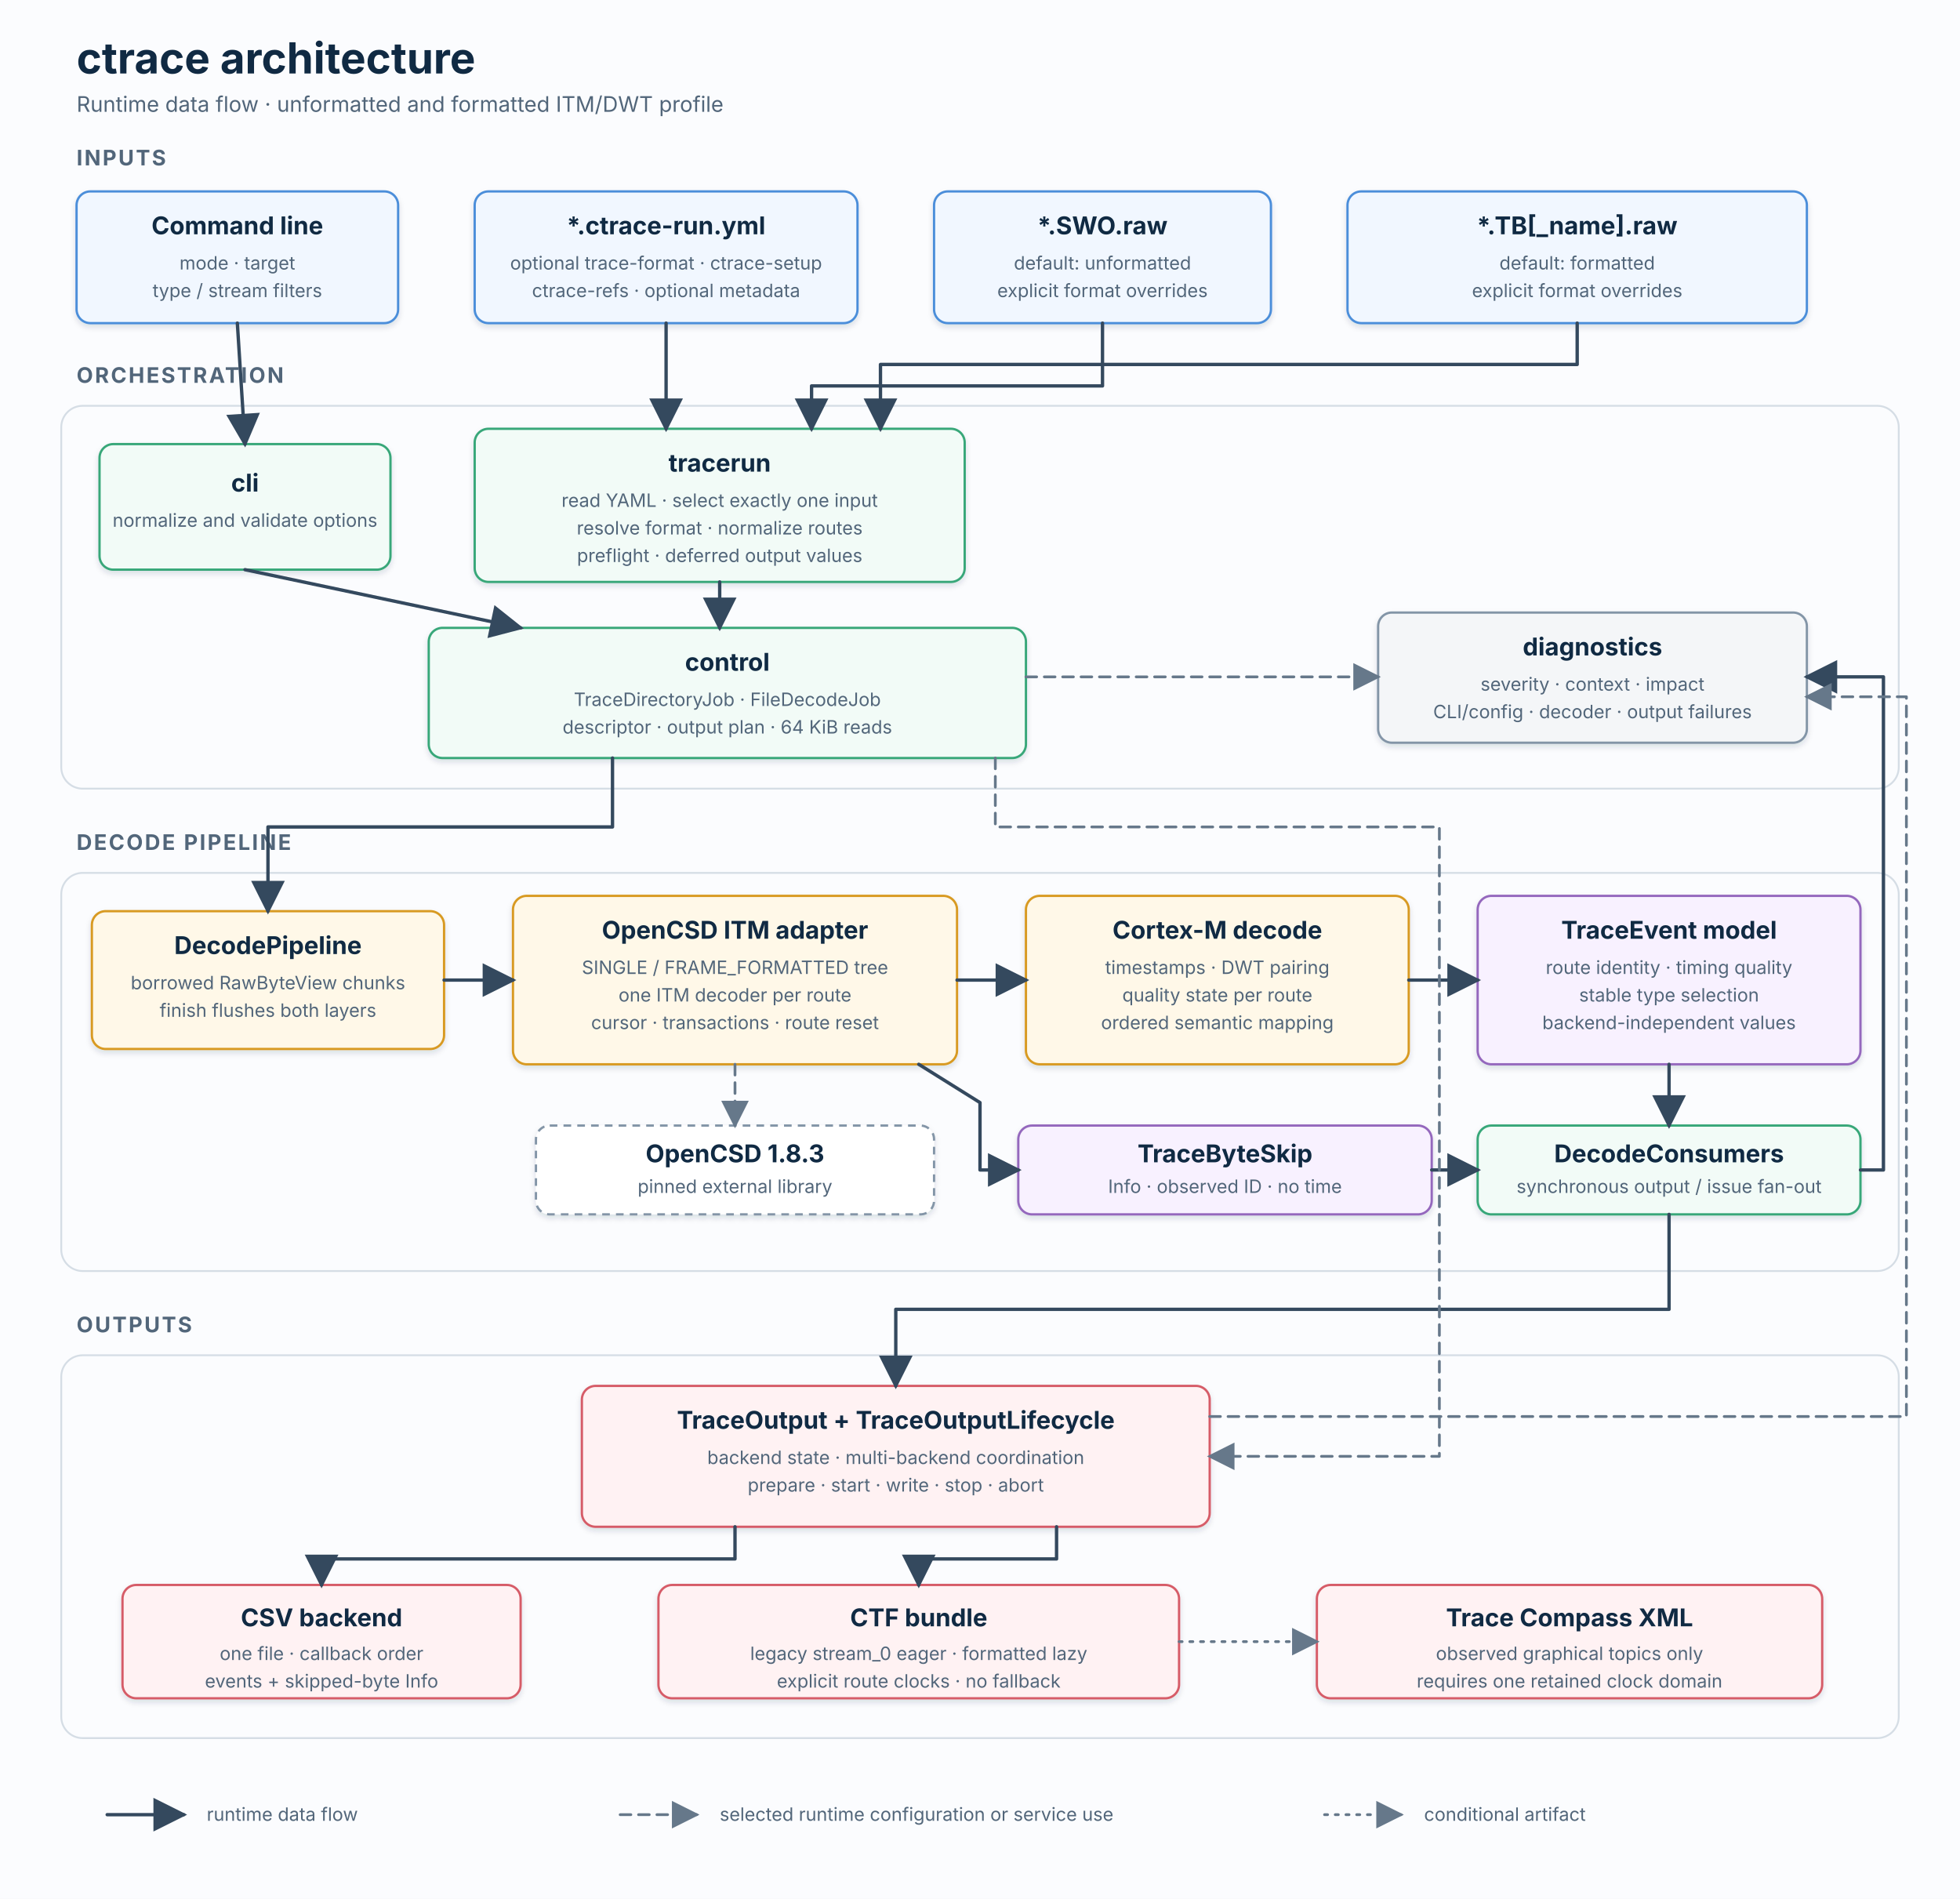
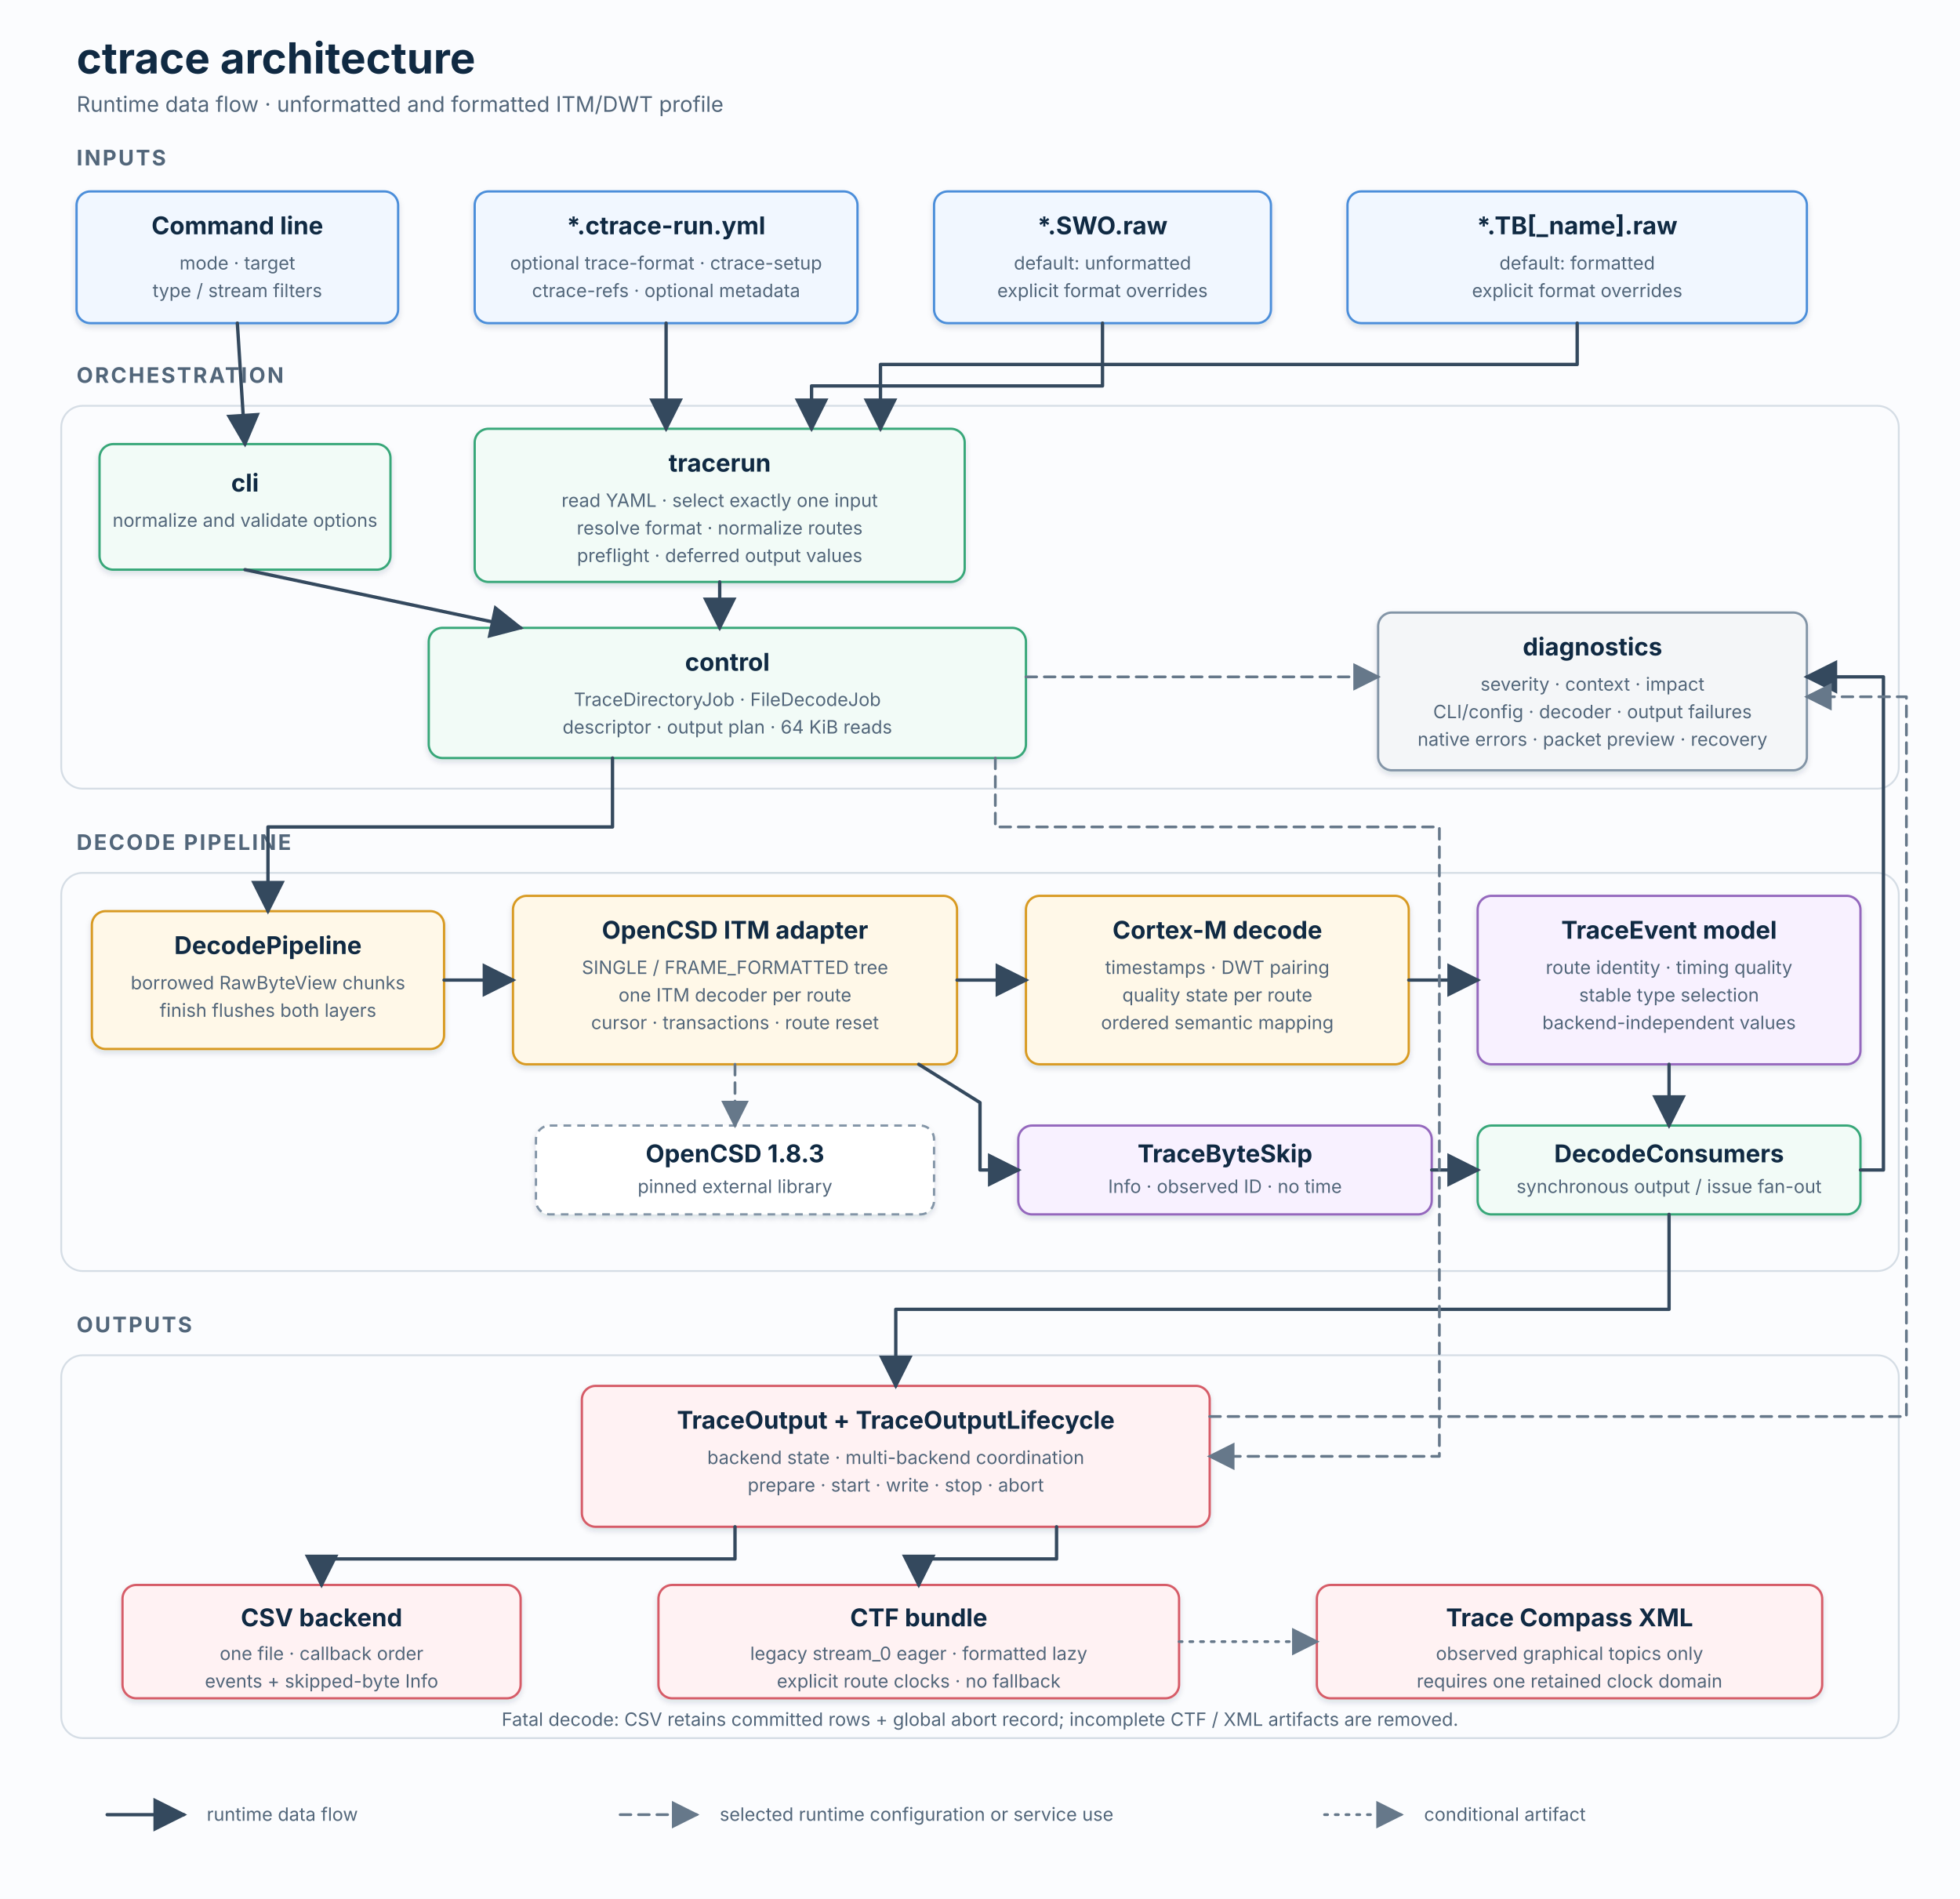
<svg xmlns="http://www.w3.org/2000/svg" width="1280" height="1240" viewBox="0 0 1280 1240" role="img" aria-labelledby="title description">
  <defs>
    <marker id="arrow" markerWidth="10" markerHeight="10" refX="9" refY="5" orient="auto">
      <path d="M 0 0 L 10 5 L 0 10 z" fill="#34495e" />
    </marker>
    <marker id="arrow-muted" markerWidth="10" markerHeight="10" refX="9" refY="5" orient="auto">
      <path d="M 0 0 L 10 5 L 0 10 z" fill="#66788a" />
    </marker>
    <filter id="shadow" x="-10%" y="-10%" width="120%" height="130%">
      <feDropShadow dx="0" dy="2" stdDeviation="2" flood-color="#102a43" flood-opacity="0.14" />
    </filter>
    <style>
      text { font-family: Inter, "Segoe UI", Arial, sans-serif; fill: #102a43; }
      .title { font-size: 28px; font-weight: 700; }
      .subtitle { font-size: 14px; fill: #52667a; }
      .section { font-size: 14px; font-weight: 700; letter-spacing: 1.2px; fill: #52667a; }
      .box { stroke-width: 1.5; rx: 9; filter: url(#shadow); }
      .box-title { font-size: 16px; font-weight: 700; text-anchor: middle; }
      .box-detail { font-size: 12px; text-anchor: middle; fill: #52667a; }
      .input { fill: #f1f7ff; stroke: #4c8eda; }
      .control { fill: #f2fbf7; stroke: #37a779; }
      .decode { fill: #fff8e8; stroke: #d89a22; }
      .model { fill: #f8f1ff; stroke: #9467bd; }
      .output { fill: #fff2f3; stroke: #d65c67; }
      .support { fill: #f4f6f8; stroke: #8395a7; }
      .external { fill: #ffffff; stroke: #8395a7; stroke-dasharray: 5 4; }
      .flow { fill: none; stroke: #34495e; stroke-width: 2.2; marker-end: url(#arrow); }
      .dependency { fill: none; stroke: #66788a; stroke-width: 1.8; stroke-dasharray: 7 5;
                    marker-end: url(#arrow-muted); }
      .conditional { fill: none; stroke: #66788a; stroke-width: 1.8; stroke-dasharray: 2 5;
                     marker-end: url(#arrow-muted); }
      .flow, .dependency, .conditional { stroke-linecap: round; stroke-linejoin: round; }
      .group { fill: none; stroke: #d5dde5; stroke-width: 1.2; rx: 14; }
      .legend { font-size: 12px; fill: #52667a; }
    </style>
  </defs>
  <rect width="1280" height="1240" fill="#fbfcfe" />
  <text x="50" y="48" class="title">ctrace architecture</text>
  <text x="50" y="73" class="subtitle">Runtime data flow · unformatted and formatted ITM/DWT profile</text>
  <text x="50" y="108" class="section">INPUTS</text>
  <rect x="50" y="125" width="210" height="86" class="box input" />
  <text x="155" y="153" class="box-title">Command line</text>
  <text x="155" y="176" class="box-detail">mode · target</text>
  <text x="155" y="194" class="box-detail">type / stream filters</text>
  <rect x="310" y="125" width="250" height="86" class="box input" />
  <text x="435" y="153" class="box-title">*.ctrace-run.yml</text>
  <text x="435" y="176" class="box-detail">optional trace-format · ctrace-setup</text>
  <text x="435" y="194" class="box-detail">ctrace-refs · optional metadata</text>
  <rect x="610" y="125" width="220" height="86" class="box input" />
  <text x="720" y="153" class="box-title">*.SWO.raw</text>
  <text x="720" y="176" class="box-detail">default: unformatted</text>
  <text x="720" y="194" class="box-detail">explicit format overrides</text>
  <rect x="880" y="125" width="300" height="86" class="box input" />
  <text x="1030" y="153" class="box-title">*.TB[_name].raw</text>
  <text x="1030" y="176" class="box-detail">default: formatted</text>
  <text x="1030" y="194" class="box-detail">explicit format overrides</text>
  <text x="50" y="250" class="section">ORCHESTRATION</text>
  <rect x="40" y="265" width="1200" height="250" class="group" />
  <rect x="65" y="290" width="190" height="82" class="box control" />
  <text x="160" y="321" class="box-title">cli</text>
  <text x="160" y="344" class="box-detail">normalize and validate options</text>
  <rect x="310" y="280" width="320" height="100" class="box control" />
  <text x="470" y="308" class="box-title">tracerun</text>
  <text x="470" y="331" class="box-detail">read YAML · select exactly one input</text>
  <text x="470" y="349" class="box-detail">resolve format · normalize routes</text>
  <text x="470" y="367" class="box-detail">preflight · deferred output values</text>
  <rect x="280" y="410" width="390" height="85" class="box control" />
  <text x="475" y="438" class="box-title">control</text>
  <text x="475" y="461" class="box-detail">TraceDirectoryJob · FileDecodeJob</text>
  <text x="475" y="479" class="box-detail">descriptor · output plan · 64 KiB reads</text>
-   <rect x="900" y="400" width="280" height="85" class="box support" />
+   <rect x="900" y="400" width="280" height="103" class="box support" />
  <text x="1040" y="428" class="box-title">diagnostics</text>
  <text x="1040" y="451" class="box-detail">severity · context · impact</text>
  <text x="1040" y="469" class="box-detail">CLI/config · decoder · output failures</text>
+   <text x="1040" y="487" class="box-detail">native errors · packet preview · recovery</text>
  <path d="M 155 211 L 160 290" class="flow" />
  <path d="M 435 211 L 435 280" class="flow" />
  <path d="M 720 211 L 720 252 L 530 252 L 530 280" class="flow" />
  <path d="M 1030 211 L 1030 238 L 575 238 L 575 280" class="flow" />
  <path d="M 160 372 L 340 410" class="flow" />
  <path d="M 470 380 L 470 410" class="flow" />
  <path d="M 670 442 L 900 442" class="dependency" />
  <text x="50" y="555" class="section">DECODE PIPELINE</text>
  <rect x="40" y="570" width="1200" height="260" class="group" />
  <rect x="60" y="595" width="230" height="90" class="box decode" />
  <text x="175" y="623" class="box-title">DecodePipeline</text>
  <text x="175" y="646" class="box-detail">borrowed RawByteView chunks</text>
  <text x="175" y="664" class="box-detail">finish flushes both layers</text>
  <rect x="335" y="585" width="290" height="110" class="box decode" />
  <text x="480" y="613" class="box-title">OpenCSD ITM adapter</text>
  <text x="480" y="636" class="box-detail">SINGLE / FRAME_FORMATTED tree</text>
  <text x="480" y="654" class="box-detail">one ITM decoder per route</text>
  <text x="480" y="672" class="box-detail">cursor · transactions · route reset</text>
  <rect x="670" y="585" width="250" height="110" class="box decode" />
  <text x="795" y="613" class="box-title">Cortex-M decode</text>
  <text x="795" y="636" class="box-detail">timestamps · DWT pairing</text>
  <text x="795" y="654" class="box-detail">quality state per route</text>
  <text x="795" y="672" class="box-detail">ordered semantic mapping</text>
  <rect x="965" y="585" width="250" height="110" class="box model" />
  <text x="1090" y="613" class="box-title">TraceEvent model</text>
  <text x="1090" y="636" class="box-detail">route identity · timing quality</text>
  <text x="1090" y="654" class="box-detail">stable type selection</text>
  <text x="1090" y="672" class="box-detail">backend-independent values</text>
  <rect x="350" y="735" width="260" height="58" class="box external" />
  <text x="480" y="759" class="box-title">OpenCSD 1.8.3</text>
  <text x="480" y="779" class="box-detail">pinned external library</text>
  <rect x="665" y="735" width="270" height="58" class="box model" />
  <text x="800" y="759" class="box-title">TraceByteSkip</text>
  <text x="800" y="779" class="box-detail">Info · observed ID · no time</text>
  <rect x="965" y="735" width="250" height="58" class="box control" />
  <text x="1090" y="759" class="box-title">DecodeConsumers</text>
  <text x="1090" y="779" class="box-detail">synchronous output / issue fan-out</text>
  <path d="M 400 495 L 400 540 L 175 540 L 175 595" class="flow" />
  <path d="M 290 640 L 335 640" class="flow" />
  <path d="M 625 640 L 670 640" class="flow" />
  <path d="M 920 640 L 965 640" class="flow" />
  <path d="M 480 695 L 480 735" class="dependency" />
  <path d="M 600 695 L 640 720 L 640 764 L 665 764" class="flow" />
  <path d="M 935 764 L 965 764" class="flow" />
  <path d="M 1090 695 L 1090 735" class="flow" />
  <path d="M 1215 764 L 1230 764 L 1230 442 L 1180 442" class="flow" />
  <text x="50" y="870" class="section">OUTPUTS</text>
  <rect x="40" y="885" width="1200" height="250" class="group" />
  <rect x="380" y="905" width="410" height="92" class="box output" />
  <text x="585" y="933" class="box-title">TraceOutput + TraceOutputLifecycle</text>
  <text x="585" y="956" class="box-detail">backend state · multi-backend coordination</text>
  <text x="585" y="974" class="box-detail">prepare · start · write · stop · abort</text>
  <rect x="80" y="1035" width="260" height="74" class="box output" />
  <text x="210" y="1062" class="box-title">CSV backend</text>
  <text x="210" y="1084" class="box-detail">one file · callback order</text>
  <text x="210" y="1102" class="box-detail">events + skipped-byte Info</text>
  <rect x="430" y="1035" width="340" height="74" class="box output" />
  <text x="600" y="1062" class="box-title">CTF bundle</text>
  <text x="600" y="1084" class="box-detail">legacy stream_0 eager · formatted lazy</text>
  <text x="600" y="1102" class="box-detail">explicit route clocks · no fallback</text>
  <rect x="860" y="1035" width="330" height="74" class="box output" />
  <text x="1025" y="1062" class="box-title">Trace Compass XML</text>
  <text x="1025" y="1084" class="box-detail">observed graphical topics only</text>
  <text x="1025" y="1102" class="box-detail">requires one retained clock domain</text>
+   <text x="640" y="1127" class="box-detail">Fatal decode: CSV retains committed rows + global abort record; incomplete CTF / XML artifacts are removed.</text>
  <path d="M 1090 793 L 1090 855 L 585 855 L 585 905" class="flow" />
  <path d="M 650 495 L 650 540 L 940 540 L 940 951 L 790 951" class="dependency" />
  <path d="M 480 997 L 480 1018 L 210 1018 L 210 1035" class="flow" />
  <path d="M 690 997 L 690 1018 L 600 1018 L 600 1035" class="flow" />
  <path d="M 770 1072 L 860 1072" class="conditional" />
  <path d="M 790 925 L 1245 925 L 1245 455 L 1180 455" class="dependency" />
  <line x1="70" y1="1185" x2="120" y2="1185" class="flow" />
  <text x="135" y="1189" class="legend">runtime data flow</text>
  <line x1="405" y1="1185" x2="455" y2="1185" class="dependency" />
  <text x="470" y="1189" class="legend">selected runtime configuration or service use</text>
  <line x1="865" y1="1185" x2="915" y2="1185" class="conditional" />
  <text x="930" y="1189" class="legend">conditional artifact</text>
</svg>
